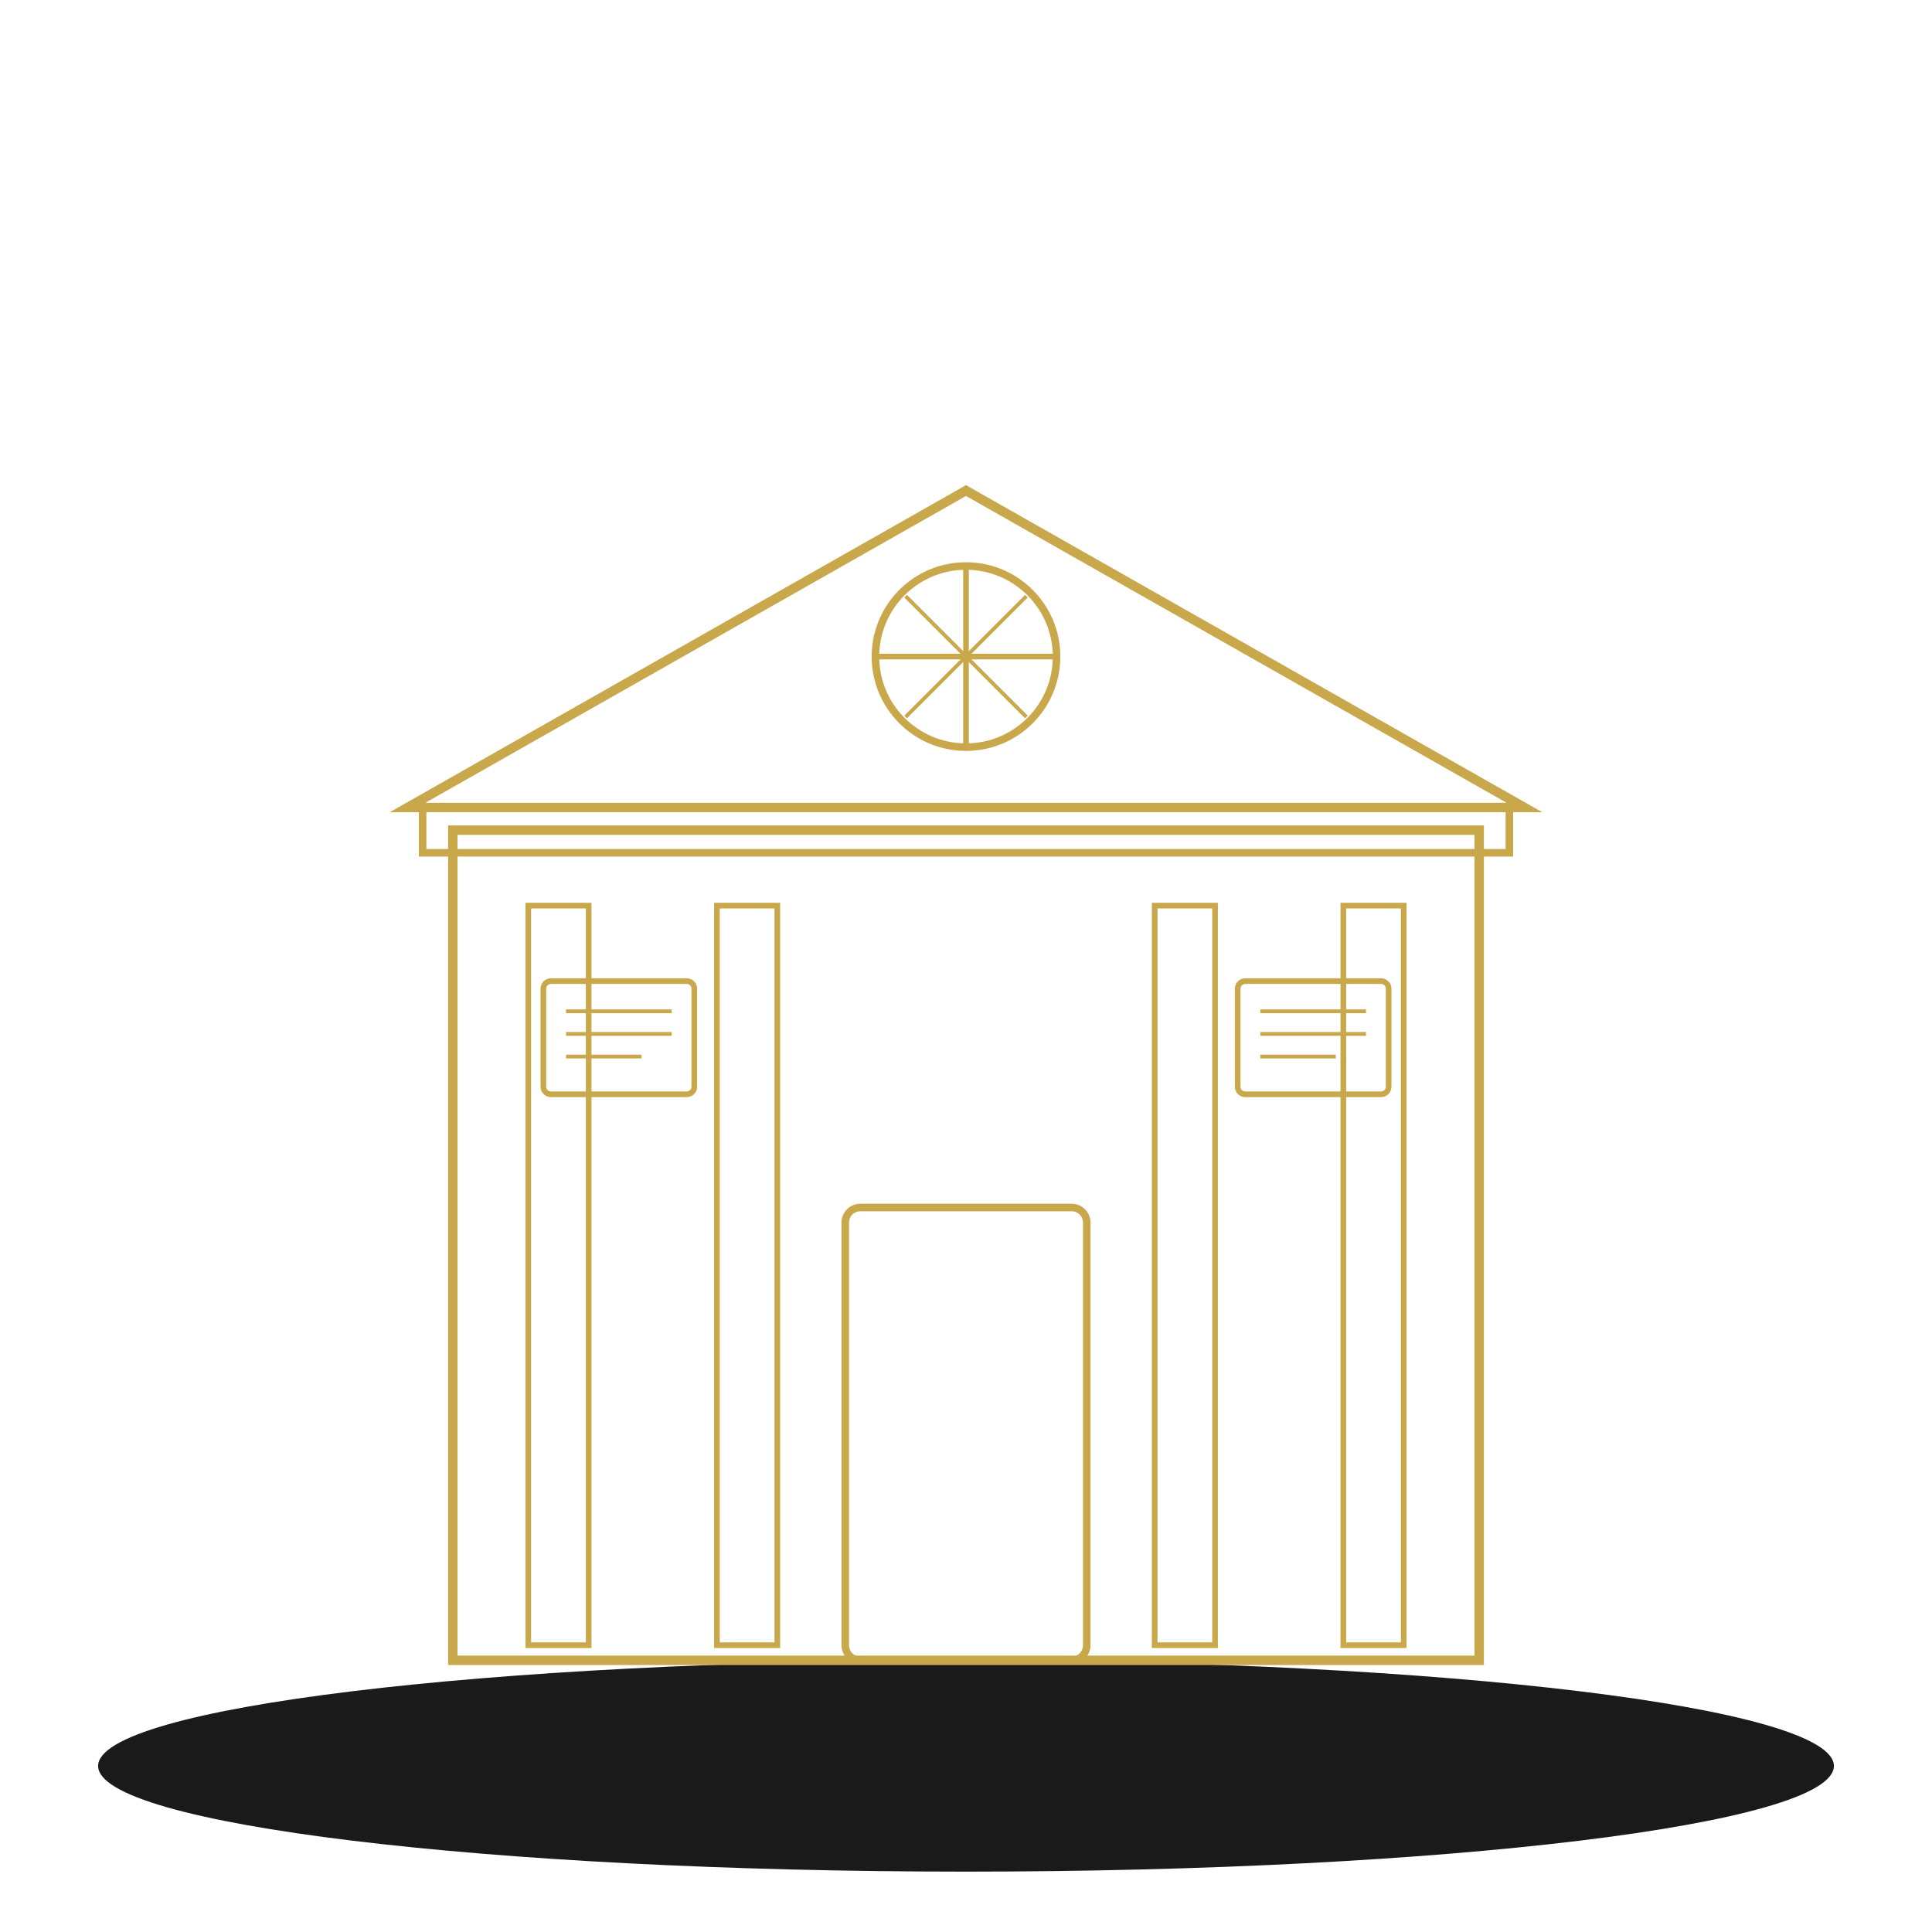
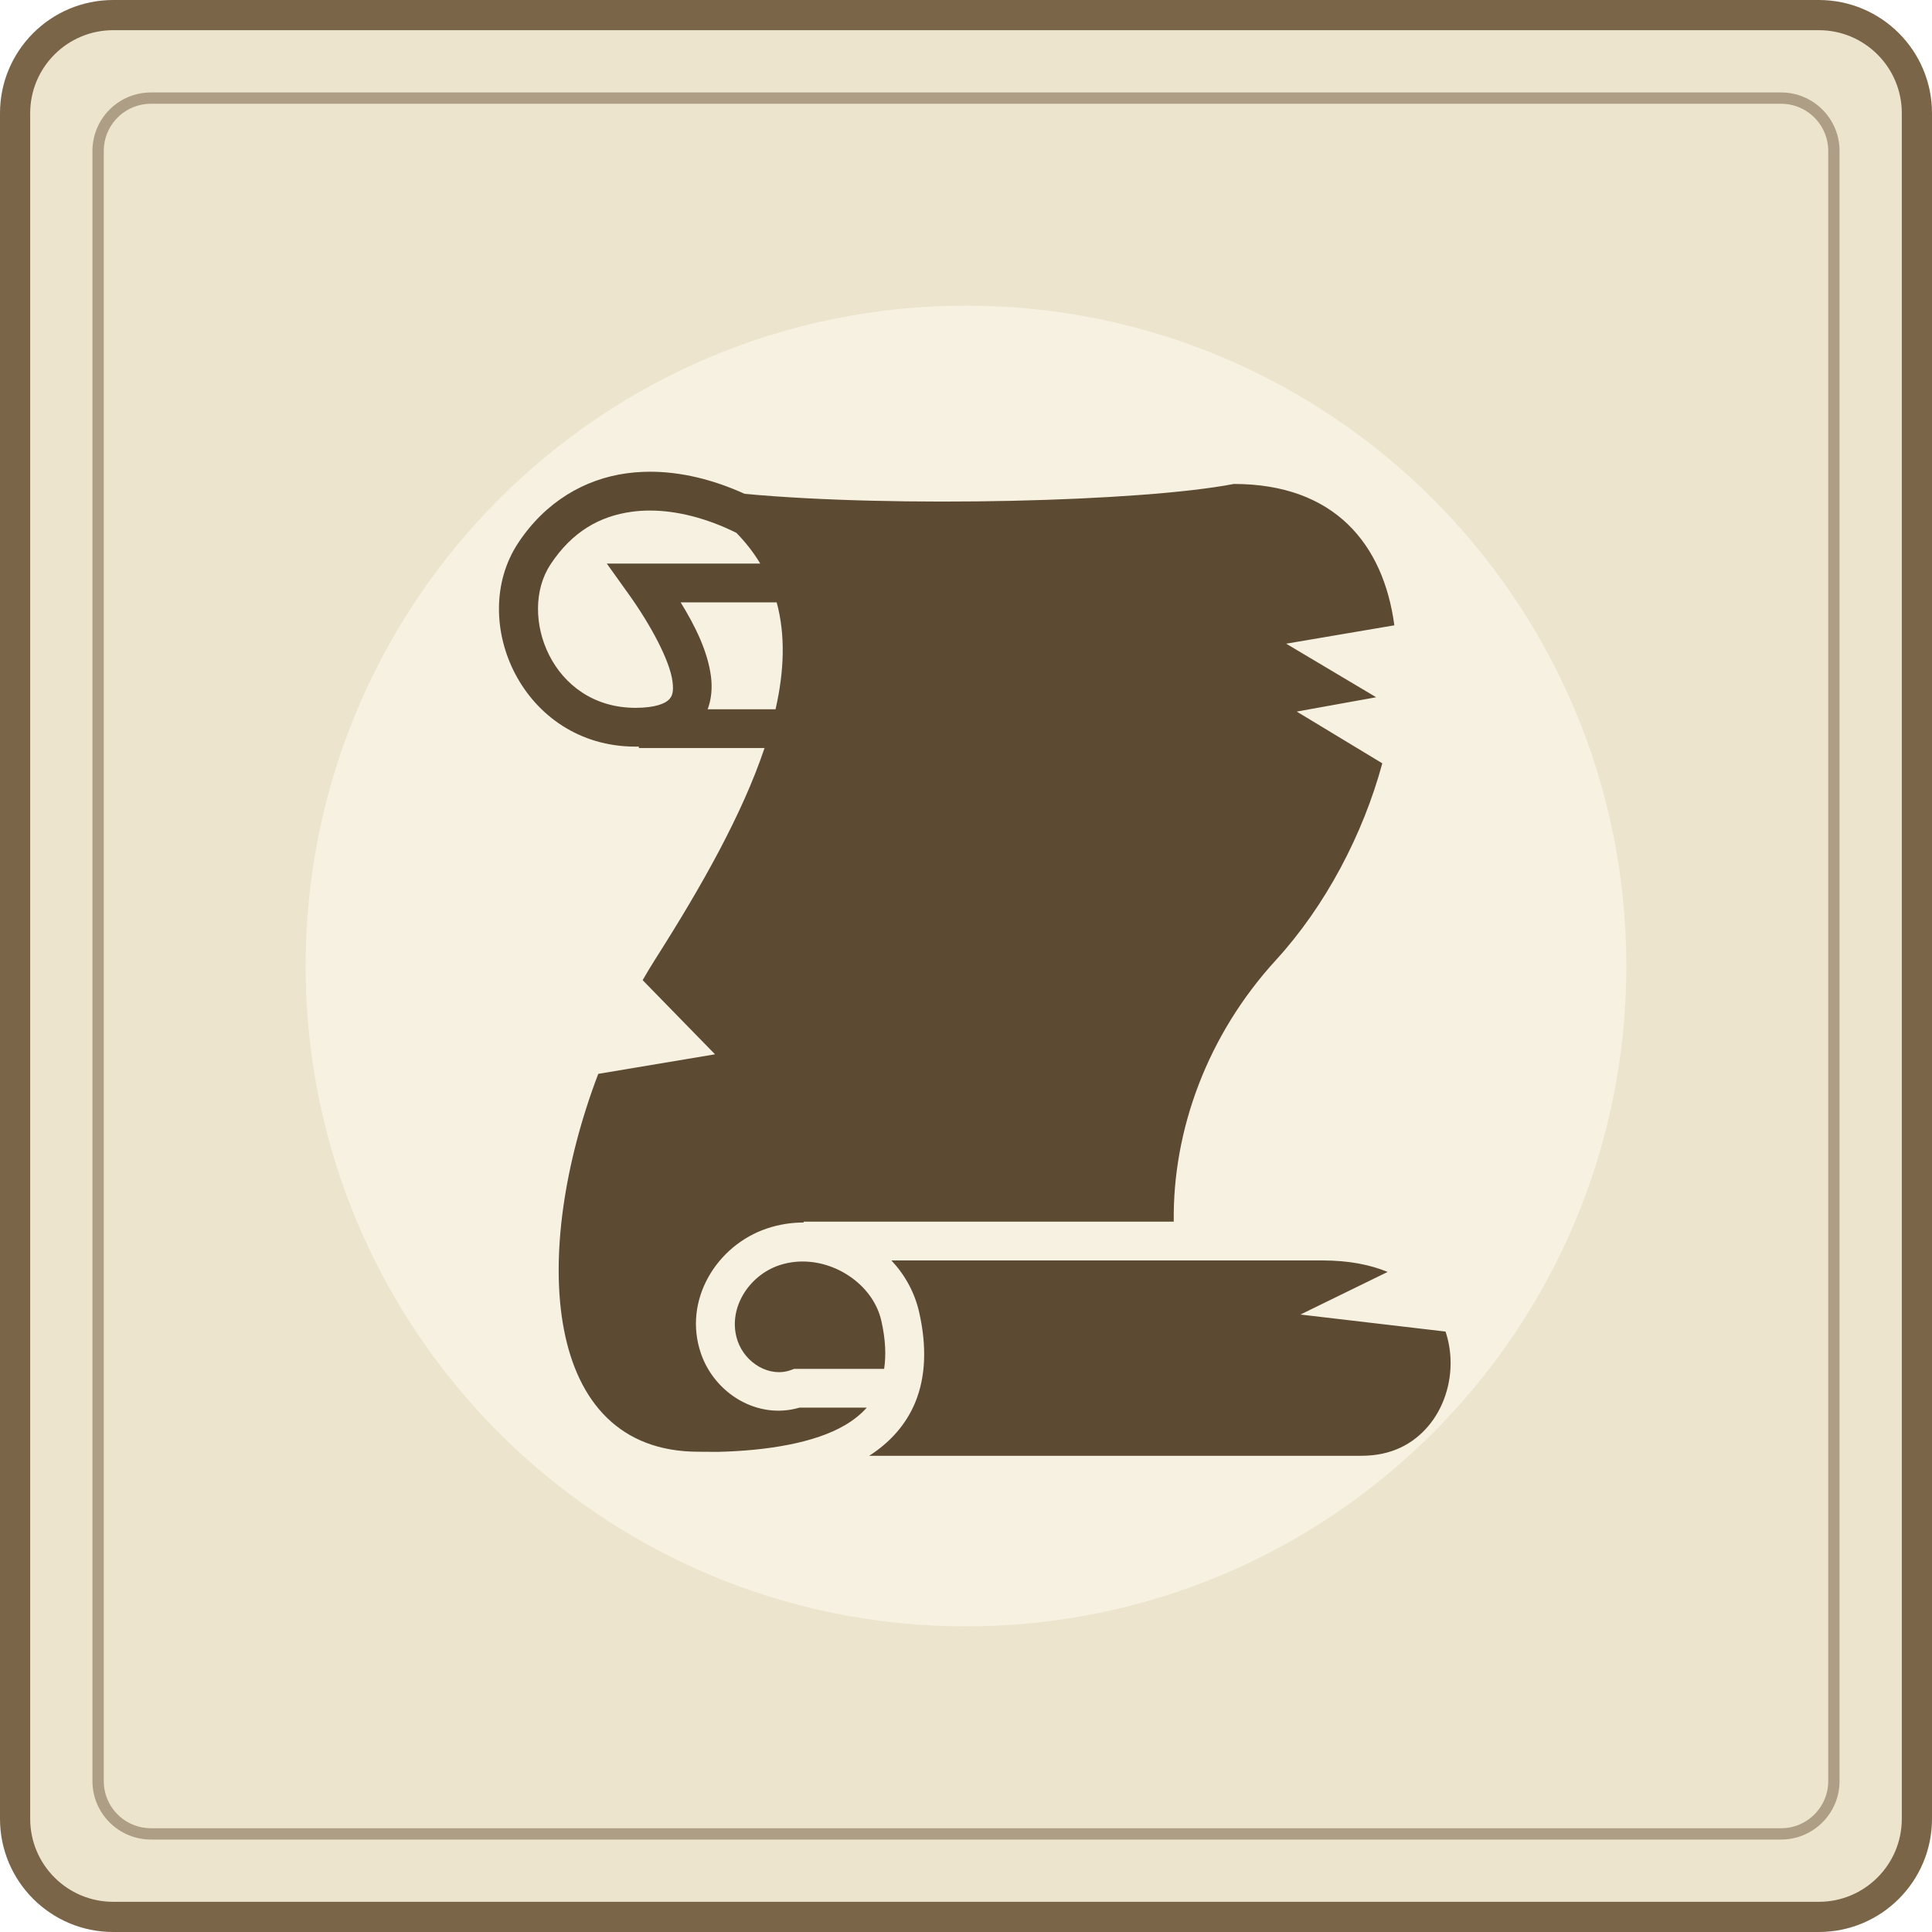
<svg xmlns="http://www.w3.org/2000/svg" viewBox="0 0 512 512" width="512" height="512">
-   <g fill="#1A1A1A">
-     <ellipse cx="256" cy="468" rx="230" ry="28" />
-     <rect x="120" y="220" width="272" height="220" stroke="#C9A84C" stroke-width="2.5" fill="none" />
-     <rect x="140" y="240" width="16" height="196" stroke="#C9A84C" stroke-width="1.5" fill="none" />
-     <rect x="190" y="240" width="16" height="196" stroke="#C9A84C" stroke-width="1.5" fill="none" />
-     <rect x="306" y="240" width="16" height="196" stroke="#C9A84C" stroke-width="1.5" fill="none" />
-     <rect x="356" y="240" width="16" height="196" stroke="#C9A84C" stroke-width="1.5" fill="none" />
-     <rect x="112" y="214" width="288" height="12" stroke="#C9A84C" stroke-width="2" fill="none" />
-     <polygon points="108,214 256,130 404,214" fill="none" stroke="#C9A84C" stroke-width="2.5" />
-     <circle cx="256" cy="174" r="24" stroke="#C9A84C" stroke-width="2" fill="none" />
-     <line x1="256" y1="150" x2="256" y2="198" stroke="#C9A84C" stroke-width="1.5" />
-     <line x1="232" y1="174" x2="280" y2="174" stroke="#C9A84C" stroke-width="1.5" />
-     <line x1="240" y1="158" x2="272" y2="190" stroke="#C9A84C" stroke-width="1" />
-     <line x1="272" y1="158" x2="240" y2="190" stroke="#C9A84C" stroke-width="1" />
-     <rect x="224" y="320" width="64" height="120" rx="4" stroke="#C9A84C" stroke-width="2" fill="none" />
-     <rect x="144" y="260" width="40" height="30" rx="2" stroke="#C9A84C" stroke-width="1.5" fill="none" />
-     <line x1="150" y1="268" x2="178" y2="268" stroke="#C9A84C" stroke-width="1" />
-     <line x1="150" y1="274" x2="178" y2="274" stroke="#C9A84C" stroke-width="1" />
-     <line x1="150" y1="280" x2="170" y2="280" stroke="#C9A84C" stroke-width="1" />
-     <rect x="328" y="260" width="40" height="30" rx="2" stroke="#C9A84C" stroke-width="1.5" fill="none" />
-     <line x1="334" y1="268" x2="362" y2="268" stroke="#C9A84C" stroke-width="1" />
-     <line x1="334" y1="274" x2="362" y2="274" stroke="#C9A84C" stroke-width="1" />
-     <line x1="334" y1="280" x2="354" y2="280" stroke="#C9A84C" stroke-width="1" />
+   <rect x="4" y="4" width="504" height="504" rx="26" fill="#EDE4CE" stroke="#7A6548" stroke-width="8" />
+   <rect x="26" y="26" width="460" height="460" rx="14" fill="none" stroke="#7A6548" stroke-width="3" opacity="0.55" />
+   <circle cx="256" cy="256" r="175" fill="#F7F1E1" />
+   <g transform="translate(115.2,115.2) scale(0.55)">
+     <path fill="#5C4A32" fill-rule="evenodd" d="M103.432 17.844c-1.118.005-2.234.032-3.348.08-2.547.11-5.083.334-7.604.678-20.167 2.747-39.158 13.667-52.324 33.67-24.613 37.4 2.194 98.025 56.625 98.025.536 0 1.058-.012 1.583-.022v.704h60.565c-10.758 31.994-30.298 66.596-52.448 101.43-2.162 3.4-4.254 6.878-6.29 10.406l34.878 35.733-56.263 9.423c-32.728 85.966-27.42 182.074 48.277 182.074v-.002l9.31.066c23.83-.57 46.732-4.298 61.325-12.887 4.174-2.458 7.63-5.237 10.467-8.42h-32.446c-20.33 5.95-40.8-6.94-47.396-25.922-8.956-25.77 7.52-52.36 31.867-60.452 5.803-1.93 11.723-2.834 17.565-2.834v-.406h178.33c-.57-44.403 16.35-90.125 49.184-126 23.955-26.176 42.03-60.624 51.3-94.846l-41.225-24.932 38.272-6.906-43.37-25.807h-.005l.002-.002.002.002 52.127-8.85c-5.232-39.134-28.84-68.113-77.37-68.113C341.14 32.26 222.11 35.29 149.34 28.496c-14.888-6.763-30.547-10.723-45.908-10.652zm.464 18.703c13.137.043 27.407 3.804 41.247 10.63l.033-.07c4.667 4.735 8.542 9.737 11.68 14.985H82.92l10.574 14.78c10.608 14.83 19.803 31.99 21.09 42.024.643 5.017-.11 7.167-1.814 8.836-1.705 1.67-6.228 3.875-15.99 3.875-40.587 0-56.878-44.952-41.012-69.06C66.238 46.64 79.582 39.22 95.002 37.12c2.89-.395 5.863-.583 8.894-.573zM118.5 80.78h46.28c4.275 15.734 3.656 33.07-.544 51.51H131.52c1.9-5.027 2.268-10.574 1.6-15.77-1.527-11.913-7.405-24.065-14.62-35.74zm101.553 317.095c6.44 6.84 11.192 15.31 13.37 24.914 3.797 16.736 3.092 31.208-1.767 43.204-4.526 11.175-12.576 19.79-22.29 26h237.19c14.448 0 24.887-5.678 32.2-14.318 7.312-8.64 11.2-20.514 10.705-32.352-.186-4.473-.978-8.913-2.407-13.18l-69.91-8.205 42.017-20.528c-8.32-3.442-18.64-5.537-31.375-5.537H220.053zm-42.668.506c-1.152-.003-2.306.048-3.457.153-2.633.242-5.256.775-7.824 1.63-15.11 5.02-25.338 21.54-20.11 36.583 3.673 10.57 15.347 17.71 25.654 13.938l1.555-.57h43.354c.946-6.36.754-13.882-1.358-23.192-3.71-16.358-20.543-28.483-37.815-28.54z" />
  </g>
</svg>
